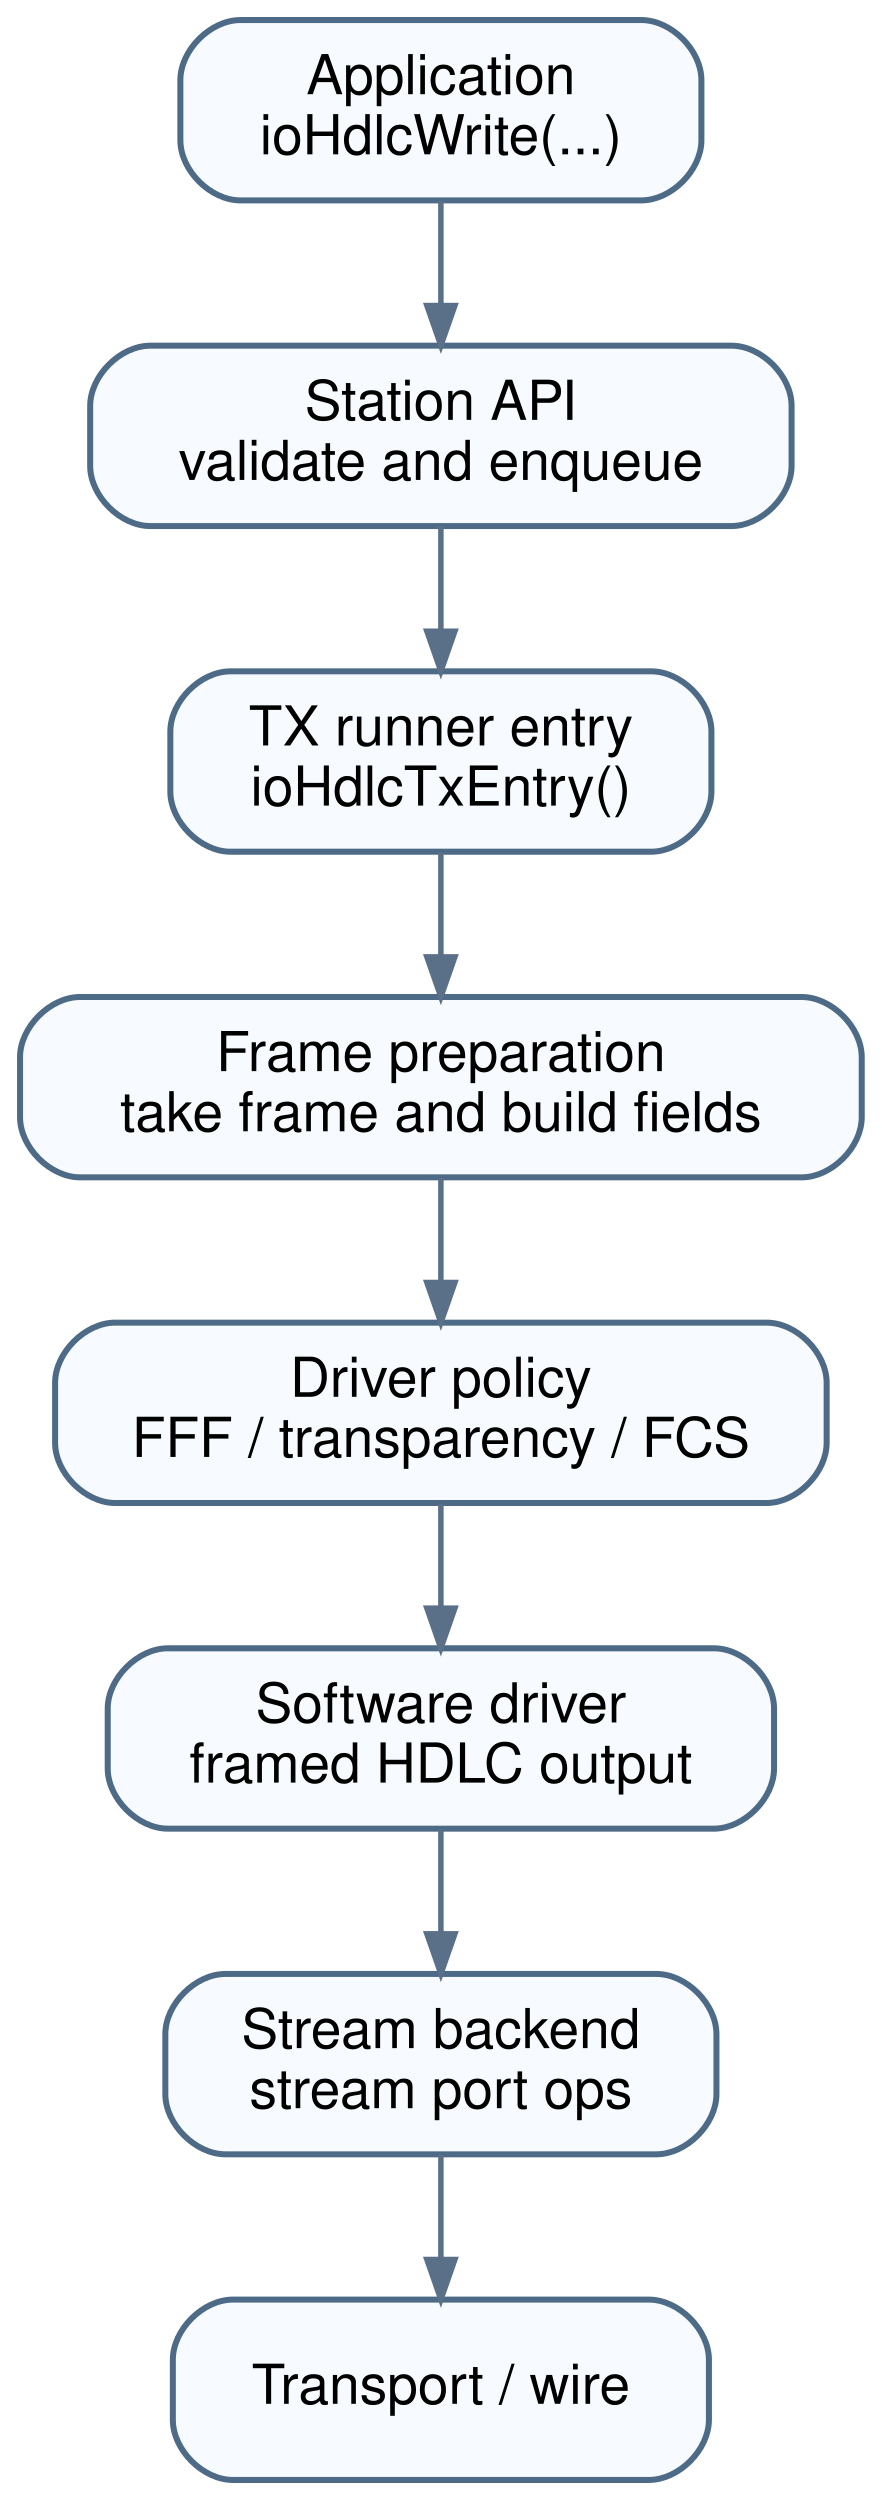
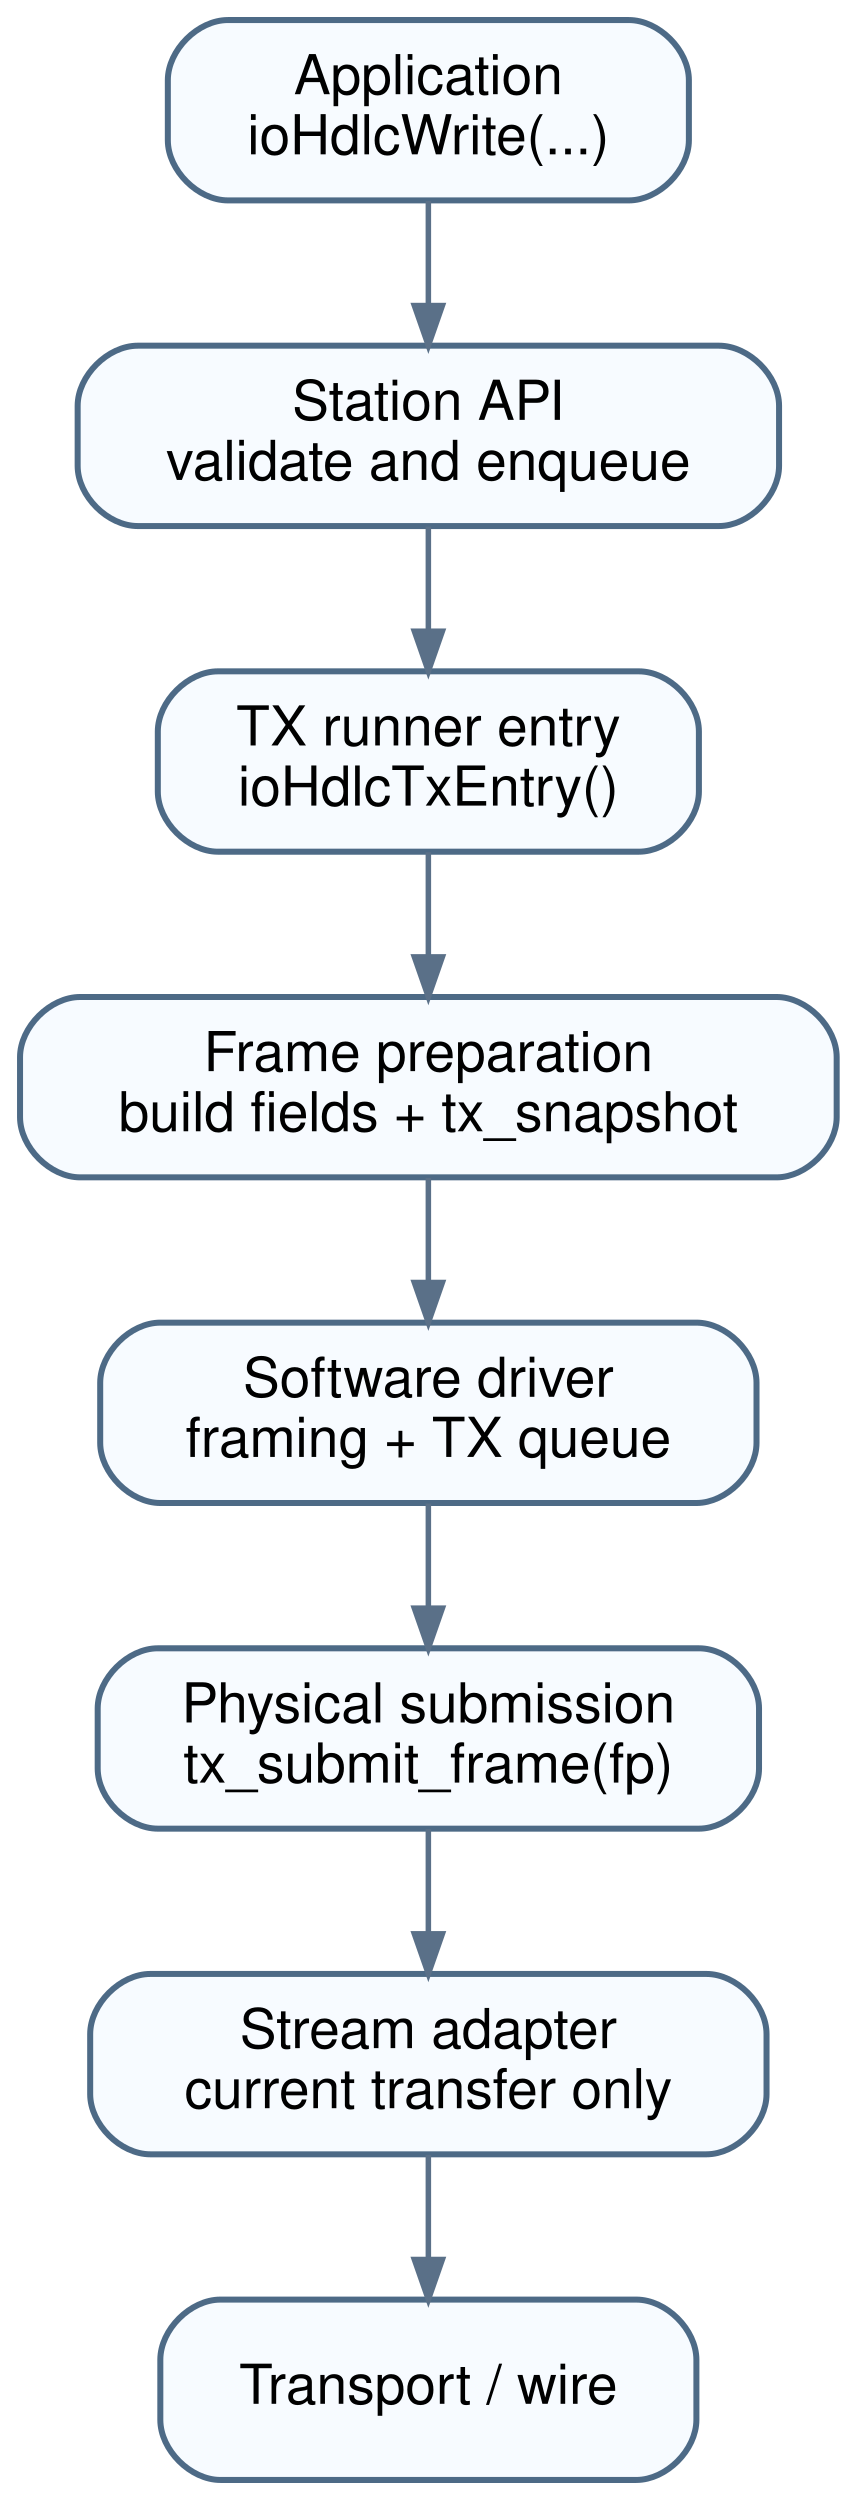
- <svg xmlns="http://www.w3.org/2000/svg" width="176pt" height="499pt" viewBox="0.00 0.00 176.00 499.00">
+ <svg xmlns="http://www.w3.org/2000/svg" width="171pt" height="499pt" viewBox="0.00 0.00 171.00 499.00">
  <g id="graph0" class="graph" transform="scale(1 1) rotate(0) translate(4 495)">
    <g id="node1" class="node">
-       <path fill="#f7fbff" stroke="#4d6a86" stroke-width="1.2" d="M124,-491C124,-491 44,-491 44,-491 38,-491 32,-485 32,-479 32,-479 32,-467 32,-467 32,-461 38,-455 44,-455 44,-455 124,-455 124,-455 130,-455 136,-461 136,-467 136,-467 136,-479 136,-479 136,-485 130,-491 124,-491" />
-       <text text-anchor="middle" x="84" y="-476.2" font-family="Helvetica,sans-Serif" font-size="11.00">Application</text>
-       <text text-anchor="middle" x="84" y="-464.2" font-family="Helvetica,sans-Serif" font-size="11.00">ioHdlcWrite(...)</text>
+       <path fill="#f7fbff" stroke="#4d6a86" stroke-width="1.2" d="M121.5,-491C121.5,-491 41.5,-491 41.5,-491 35.5,-491 29.5,-485 29.5,-479 29.5,-479 29.5,-467 29.5,-467 29.5,-461 35.5,-455 41.5,-455 41.5,-455 121.5,-455 121.5,-455 127.5,-455 133.5,-461 133.5,-467 133.5,-467 133.5,-479 133.5,-479 133.5,-485 127.5,-491 121.5,-491" />
+       <text text-anchor="middle" x="81.5" y="-476.2" font-family="Helvetica,sans-Serif" font-size="11.00">Application</text>
+       <text text-anchor="middle" x="81.5" y="-464.2" font-family="Helvetica,sans-Serif" font-size="11.00">ioHdlcWrite(...)</text>
    </g>
    <g id="node2" class="node">
-       <path fill="#f7fbff" stroke="#4d6a86" stroke-width="1.2" d="M142,-426C142,-426 26,-426 26,-426 20,-426 14,-420 14,-414 14,-414 14,-402 14,-402 14,-396 20,-390 26,-390 26,-390 142,-390 142,-390 148,-390 154,-396 154,-402 154,-402 154,-414 154,-414 154,-420 148,-426 142,-426" />
-       <text text-anchor="middle" x="84" y="-411.2" font-family="Helvetica,sans-Serif" font-size="11.00">Station API</text>
-       <text text-anchor="middle" x="84" y="-399.2" font-family="Helvetica,sans-Serif" font-size="11.00">validate and enqueue</text>
+       <path fill="#f7fbff" stroke="#4d6a86" stroke-width="1.2" d="M139.5,-426C139.5,-426 23.5,-426 23.5,-426 17.5,-426 11.5,-420 11.5,-414 11.5,-414 11.5,-402 11.5,-402 11.5,-396 17.5,-390 23.5,-390 23.5,-390 139.5,-390 139.5,-390 145.5,-390 151.5,-396 151.5,-402 151.5,-402 151.5,-414 151.5,-414 151.5,-420 145.5,-426 139.5,-426" />
+       <text text-anchor="middle" x="81.5" y="-411.2" font-family="Helvetica,sans-Serif" font-size="11.00">Station API</text>
+       <text text-anchor="middle" x="81.5" y="-399.2" font-family="Helvetica,sans-Serif" font-size="11.00">validate and enqueue</text>
    </g>
    <g id="edge1" class="edge">
-       <path fill="none" stroke="#5a7088" stroke-width="1.1" d="M84,-454.89C84,-454.89 84,-434.01 84,-434.01" />
-       <polygon fill="#5a7088" stroke="#5a7088" stroke-width="1.1" points="86.8,-434.01 84,-426.01 81.2,-434.01 86.8,-434.01" />
+       <path fill="none" stroke="#5a7088" stroke-width="1.1" d="M81.5,-454.89C81.5,-454.89 81.5,-434.01 81.5,-434.01" />
+       <polygon fill="#5a7088" stroke="#5a7088" stroke-width="1.1" points="84.3,-434.01 81.5,-426.01 78.7,-434.01 84.3,-434.01" />
    </g>
    <g id="node3" class="node">
-       <path fill="#f7fbff" stroke="#4d6a86" stroke-width="1.2" d="M126,-361C126,-361 42,-361 42,-361 36,-361 30,-355 30,-349 30,-349 30,-337 30,-337 30,-331 36,-325 42,-325 42,-325 126,-325 126,-325 132,-325 138,-331 138,-337 138,-337 138,-349 138,-349 138,-355 132,-361 126,-361" />
-       <text text-anchor="middle" x="84" y="-346.2" font-family="Helvetica,sans-Serif" font-size="11.00">TX runner entry</text>
-       <text text-anchor="middle" x="84" y="-334.2" font-family="Helvetica,sans-Serif" font-size="11.00">ioHdlcTxEntry()</text>
+       <path fill="#f7fbff" stroke="#4d6a86" stroke-width="1.2" d="M123.5,-361C123.5,-361 39.5,-361 39.5,-361 33.5,-361 27.5,-355 27.5,-349 27.5,-349 27.5,-337 27.5,-337 27.5,-331 33.5,-325 39.5,-325 39.5,-325 123.5,-325 123.5,-325 129.5,-325 135.5,-331 135.5,-337 135.5,-337 135.5,-349 135.5,-349 135.5,-355 129.5,-361 123.5,-361" />
+       <text text-anchor="middle" x="81.5" y="-346.2" font-family="Helvetica,sans-Serif" font-size="11.00">TX runner entry</text>
+       <text text-anchor="middle" x="81.5" y="-334.2" font-family="Helvetica,sans-Serif" font-size="11.00">ioHdlcTxEntry()</text>
    </g>
    <g id="edge2" class="edge">
-       <path fill="none" stroke="#5a7088" stroke-width="1.1" d="M84,-389.89C84,-389.89 84,-369.01 84,-369.01" />
-       <polygon fill="#5a7088" stroke="#5a7088" stroke-width="1.1" points="86.8,-369.01 84,-361.01 81.2,-369.01 86.8,-369.01" />
+       <path fill="none" stroke="#5a7088" stroke-width="1.1" d="M81.5,-389.89C81.5,-389.89 81.5,-369.01 81.5,-369.01" />
+       <polygon fill="#5a7088" stroke="#5a7088" stroke-width="1.1" points="84.3,-369.01 81.5,-361.01 78.7,-369.01 84.3,-369.01" />
    </g>
    <g id="node4" class="node">
-       <path fill="#f7fbff" stroke="#4d6a86" stroke-width="1.2" d="M156,-296C156,-296 12,-296 12,-296 6,-296 0,-290 0,-284 0,-284 0,-272 0,-272 0,-266 6,-260 12,-260 12,-260 156,-260 156,-260 162,-260 168,-266 168,-272 168,-272 168,-284 168,-284 168,-290 162,-296 156,-296" />
-       <text text-anchor="middle" x="84" y="-281.2" font-family="Helvetica,sans-Serif" font-size="11.00">Frame preparation</text>
-       <text text-anchor="middle" x="84" y="-269.2" font-family="Helvetica,sans-Serif" font-size="11.00">take frame and build fields</text>
+       <path fill="#f7fbff" stroke="#4d6a86" stroke-width="1.2" d="M151,-296C151,-296 12,-296 12,-296 6,-296 0,-290 0,-284 0,-284 0,-272 0,-272 0,-266 6,-260 12,-260 12,-260 151,-260 151,-260 157,-260 163,-266 163,-272 163,-272 163,-284 163,-284 163,-290 157,-296 151,-296" />
+       <text text-anchor="middle" x="81.5" y="-281.2" font-family="Helvetica,sans-Serif" font-size="11.00">Frame preparation</text>
+       <text text-anchor="middle" x="81.5" y="-269.2" font-family="Helvetica,sans-Serif" font-size="11.00">build fields + tx_snapshot</text>
    </g>
    <g id="edge3" class="edge">
-       <path fill="none" stroke="#5a7088" stroke-width="1.1" d="M84,-324.89C84,-324.89 84,-304.01 84,-304.01" />
-       <polygon fill="#5a7088" stroke="#5a7088" stroke-width="1.1" points="86.8,-304.01 84,-296.01 81.2,-304.01 86.8,-304.01" />
+       <path fill="none" stroke="#5a7088" stroke-width="1.1" d="M81.5,-324.89C81.5,-324.89 81.5,-304.01 81.5,-304.01" />
+       <polygon fill="#5a7088" stroke="#5a7088" stroke-width="1.1" points="84.3,-304.01 81.5,-296.01 78.7,-304.01 84.3,-304.01" />
    </g>
    <g id="node5" class="node">
-       <path fill="#f7fbff" stroke="#4d6a86" stroke-width="1.2" d="M149,-231C149,-231 19,-231 19,-231 13,-231 7,-225 7,-219 7,-219 7,-207 7,-207 7,-201 13,-195 19,-195 19,-195 149,-195 149,-195 155,-195 161,-201 161,-207 161,-207 161,-219 161,-219 161,-225 155,-231 149,-231" />
-       <text text-anchor="middle" x="84" y="-216.2" font-family="Helvetica,sans-Serif" font-size="11.00">Driver policy</text>
-       <text text-anchor="middle" x="84" y="-204.2" font-family="Helvetica,sans-Serif" font-size="11.00">FFF / transparency / FCS</text>
+       <path fill="#f7fbff" stroke="#4d6a86" stroke-width="1.2" d="M135,-231C135,-231 28,-231 28,-231 22,-231 16,-225 16,-219 16,-219 16,-207 16,-207 16,-201 22,-195 28,-195 28,-195 135,-195 135,-195 141,-195 147,-201 147,-207 147,-207 147,-219 147,-219 147,-225 141,-231 135,-231" />
+       <text text-anchor="middle" x="81.5" y="-216.2" font-family="Helvetica,sans-Serif" font-size="11.00">Software driver</text>
+       <text text-anchor="middle" x="81.5" y="-204.2" font-family="Helvetica,sans-Serif" font-size="11.00">framing + TX queue</text>
    </g>
    <g id="edge4" class="edge">
-       <path fill="none" stroke="#5a7088" stroke-width="1.1" d="M84,-259.89C84,-259.89 84,-239.01 84,-239.01" />
-       <polygon fill="#5a7088" stroke="#5a7088" stroke-width="1.1" points="86.8,-239.01 84,-231.01 81.2,-239.01 86.8,-239.01" />
+       <path fill="none" stroke="#5a7088" stroke-width="1.1" d="M81.5,-259.89C81.5,-259.89 81.5,-239.01 81.5,-239.01" />
+       <polygon fill="#5a7088" stroke="#5a7088" stroke-width="1.1" points="84.3,-239.01 81.5,-231.01 78.7,-239.01 84.3,-239.01" />
    </g>
    <g id="node6" class="node">
-       <path fill="#f7fbff" stroke="#4d6a86" stroke-width="1.2" d="M138.5,-166C138.5,-166 29.5,-166 29.5,-166 23.5,-166 17.5,-160 17.5,-154 17.5,-154 17.5,-142 17.5,-142 17.5,-136 23.5,-130 29.5,-130 29.5,-130 138.5,-130 138.5,-130 144.5,-130 150.5,-136 150.5,-142 150.5,-142 150.5,-154 150.5,-154 150.5,-160 144.5,-166 138.5,-166" />
-       <text text-anchor="middle" x="84" y="-151.2" font-family="Helvetica,sans-Serif" font-size="11.00">Software driver</text>
-       <text text-anchor="middle" x="84" y="-139.2" font-family="Helvetica,sans-Serif" font-size="11.00">framed HDLC output</text>
+       <path fill="#f7fbff" stroke="#4d6a86" stroke-width="1.2" d="M135.5,-166C135.5,-166 27.5,-166 27.5,-166 21.5,-166 15.5,-160 15.5,-154 15.5,-154 15.5,-142 15.5,-142 15.5,-136 21.5,-130 27.5,-130 27.5,-130 135.5,-130 135.5,-130 141.5,-130 147.5,-136 147.5,-142 147.5,-142 147.5,-154 147.5,-154 147.5,-160 141.5,-166 135.5,-166" />
+       <text text-anchor="middle" x="81.5" y="-151.2" font-family="Helvetica,sans-Serif" font-size="11.00">Physical submission</text>
+       <text text-anchor="middle" x="81.5" y="-139.2" font-family="Helvetica,sans-Serif" font-size="11.00">tx_submit_frame(fp)</text>
    </g>
    <g id="edge5" class="edge">
-       <path fill="none" stroke="#5a7088" stroke-width="1.1" d="M84,-194.89C84,-194.89 84,-174.01 84,-174.01" />
-       <polygon fill="#5a7088" stroke="#5a7088" stroke-width="1.1" points="86.8,-174.01 84,-166.01 81.2,-174.01 86.8,-174.01" />
+       <path fill="none" stroke="#5a7088" stroke-width="1.1" d="M81.5,-194.89C81.5,-194.89 81.5,-174.01 81.5,-174.01" />
+       <polygon fill="#5a7088" stroke="#5a7088" stroke-width="1.1" points="84.3,-174.01 81.5,-166.01 78.7,-174.01 84.3,-174.01" />
    </g>
    <g id="node7" class="node">
-       <path fill="#f7fbff" stroke="#4d6a86" stroke-width="1.2" d="M127,-101C127,-101 41,-101 41,-101 35,-101 29,-95 29,-89 29,-89 29,-77 29,-77 29,-71 35,-65 41,-65 41,-65 127,-65 127,-65 133,-65 139,-71 139,-77 139,-77 139,-89 139,-89 139,-95 133,-101 127,-101" />
-       <text text-anchor="middle" x="84" y="-86.2" font-family="Helvetica,sans-Serif" font-size="11.00">Stream backend</text>
-       <text text-anchor="middle" x="84" y="-74.2" font-family="Helvetica,sans-Serif" font-size="11.00">stream port ops</text>
+       <path fill="#f7fbff" stroke="#4d6a86" stroke-width="1.2" d="M137,-101C137,-101 26,-101 26,-101 20,-101 14,-95 14,-89 14,-89 14,-77 14,-77 14,-71 20,-65 26,-65 26,-65 137,-65 137,-65 143,-65 149,-71 149,-77 149,-77 149,-89 149,-89 149,-95 143,-101 137,-101" />
+       <text text-anchor="middle" x="81.5" y="-86.2" font-family="Helvetica,sans-Serif" font-size="11.00">Stream adapter</text>
+       <text text-anchor="middle" x="81.5" y="-74.2" font-family="Helvetica,sans-Serif" font-size="11.00">current transfer only</text>
    </g>
    <g id="edge6" class="edge">
-       <path fill="none" stroke="#5a7088" stroke-width="1.1" d="M84,-129.89C84,-129.89 84,-109.01 84,-109.01" />
-       <polygon fill="#5a7088" stroke="#5a7088" stroke-width="1.1" points="86.8,-109.01 84,-101.01 81.2,-109.01 86.8,-109.01" />
+       <path fill="none" stroke="#5a7088" stroke-width="1.1" d="M81.5,-129.89C81.5,-129.89 81.5,-109.01 81.5,-109.01" />
+       <polygon fill="#5a7088" stroke="#5a7088" stroke-width="1.1" points="84.3,-109.01 81.5,-101.01 78.7,-109.01 84.3,-109.01" />
    </g>
    <g id="node8" class="node">
-       <path fill="#f7fbff" stroke="#4d6a86" stroke-width="1.2" d="M125.5,-36C125.5,-36 42.5,-36 42.5,-36 36.5,-36 30.5,-30 30.5,-24 30.5,-24 30.5,-12 30.5,-12 30.5,-6 36.5,0 42.5,0 42.5,0 125.5,0 125.5,0 131.5,0 137.5,-6 137.5,-12 137.5,-12 137.5,-24 137.5,-24 137.5,-30 131.5,-36 125.5,-36" />
-       <text text-anchor="middle" x="84" y="-15.2" font-family="Helvetica,sans-Serif" font-size="11.00">Transport / wire</text>
+       <path fill="#f7fbff" stroke="#4d6a86" stroke-width="1.2" d="M123,-36C123,-36 40,-36 40,-36 34,-36 28,-30 28,-24 28,-24 28,-12 28,-12 28,-6 34,0 40,0 40,0 123,0 123,0 129,0 135,-6 135,-12 135,-12 135,-24 135,-24 135,-30 129,-36 123,-36" />
+       <text text-anchor="middle" x="81.5" y="-15.2" font-family="Helvetica,sans-Serif" font-size="11.00">Transport / wire</text>
    </g>
    <g id="edge7" class="edge">
-       <path fill="none" stroke="#5a7088" stroke-width="1.1" d="M84,-64.89C84,-64.89 84,-44.01 84,-44.01" />
-       <polygon fill="#5a7088" stroke="#5a7088" stroke-width="1.1" points="86.8,-44.01 84,-36.01 81.2,-44.01 86.8,-44.01" />
+       <path fill="none" stroke="#5a7088" stroke-width="1.1" d="M81.5,-64.89C81.5,-64.89 81.5,-44.01 81.5,-44.01" />
+       <polygon fill="#5a7088" stroke="#5a7088" stroke-width="1.1" points="84.3,-44.01 81.5,-36.01 78.7,-44.01 84.3,-44.01" />
    </g>
  </g>
</svg>
